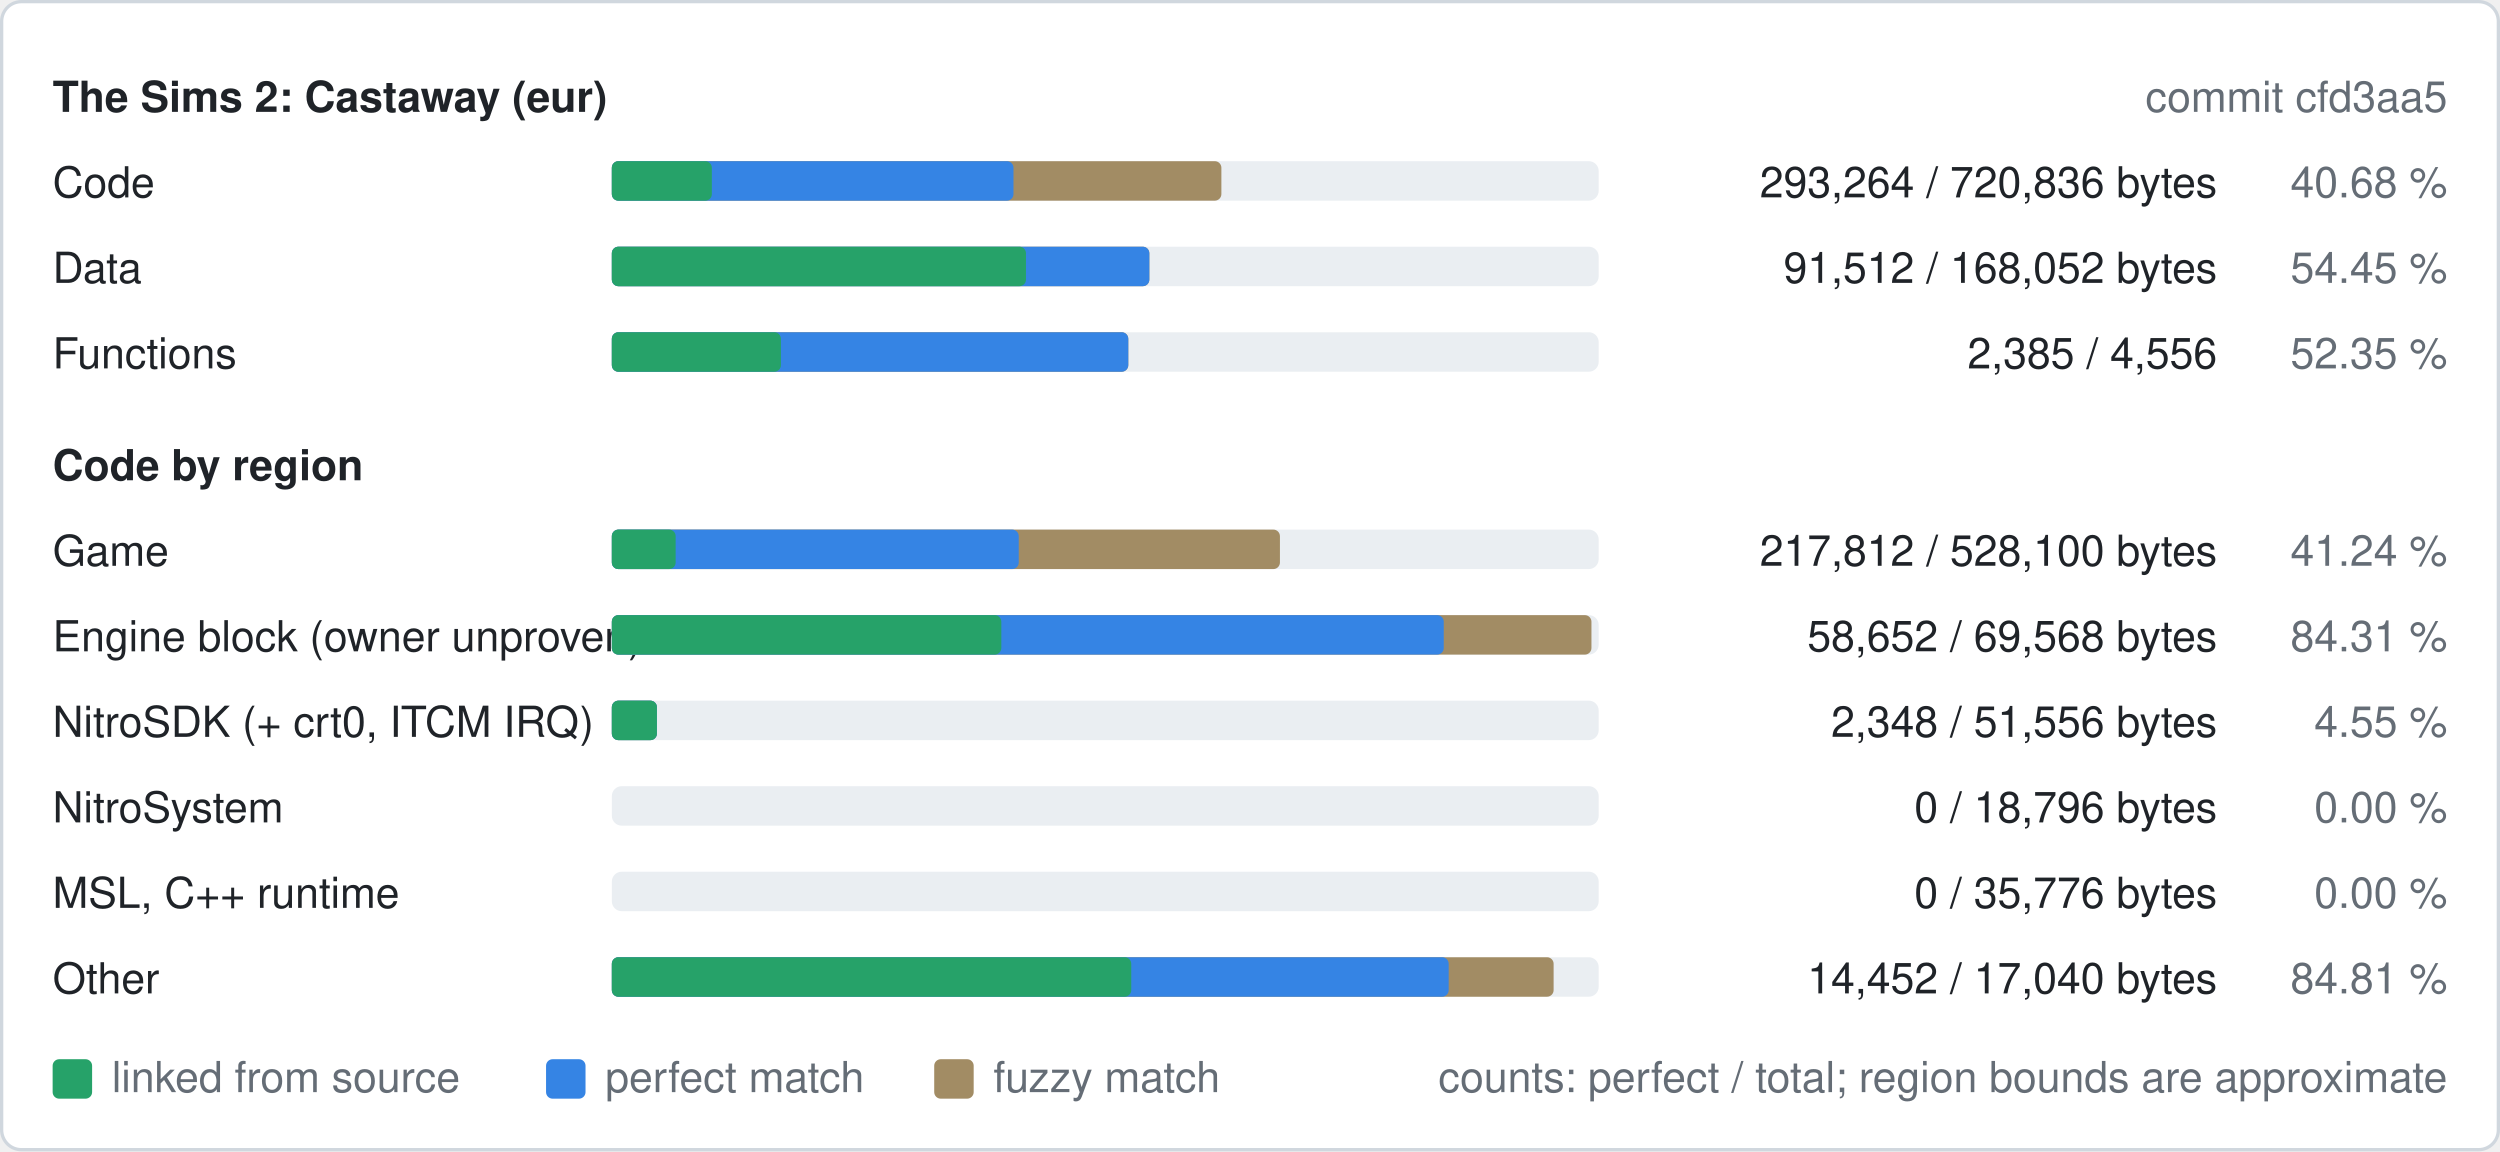
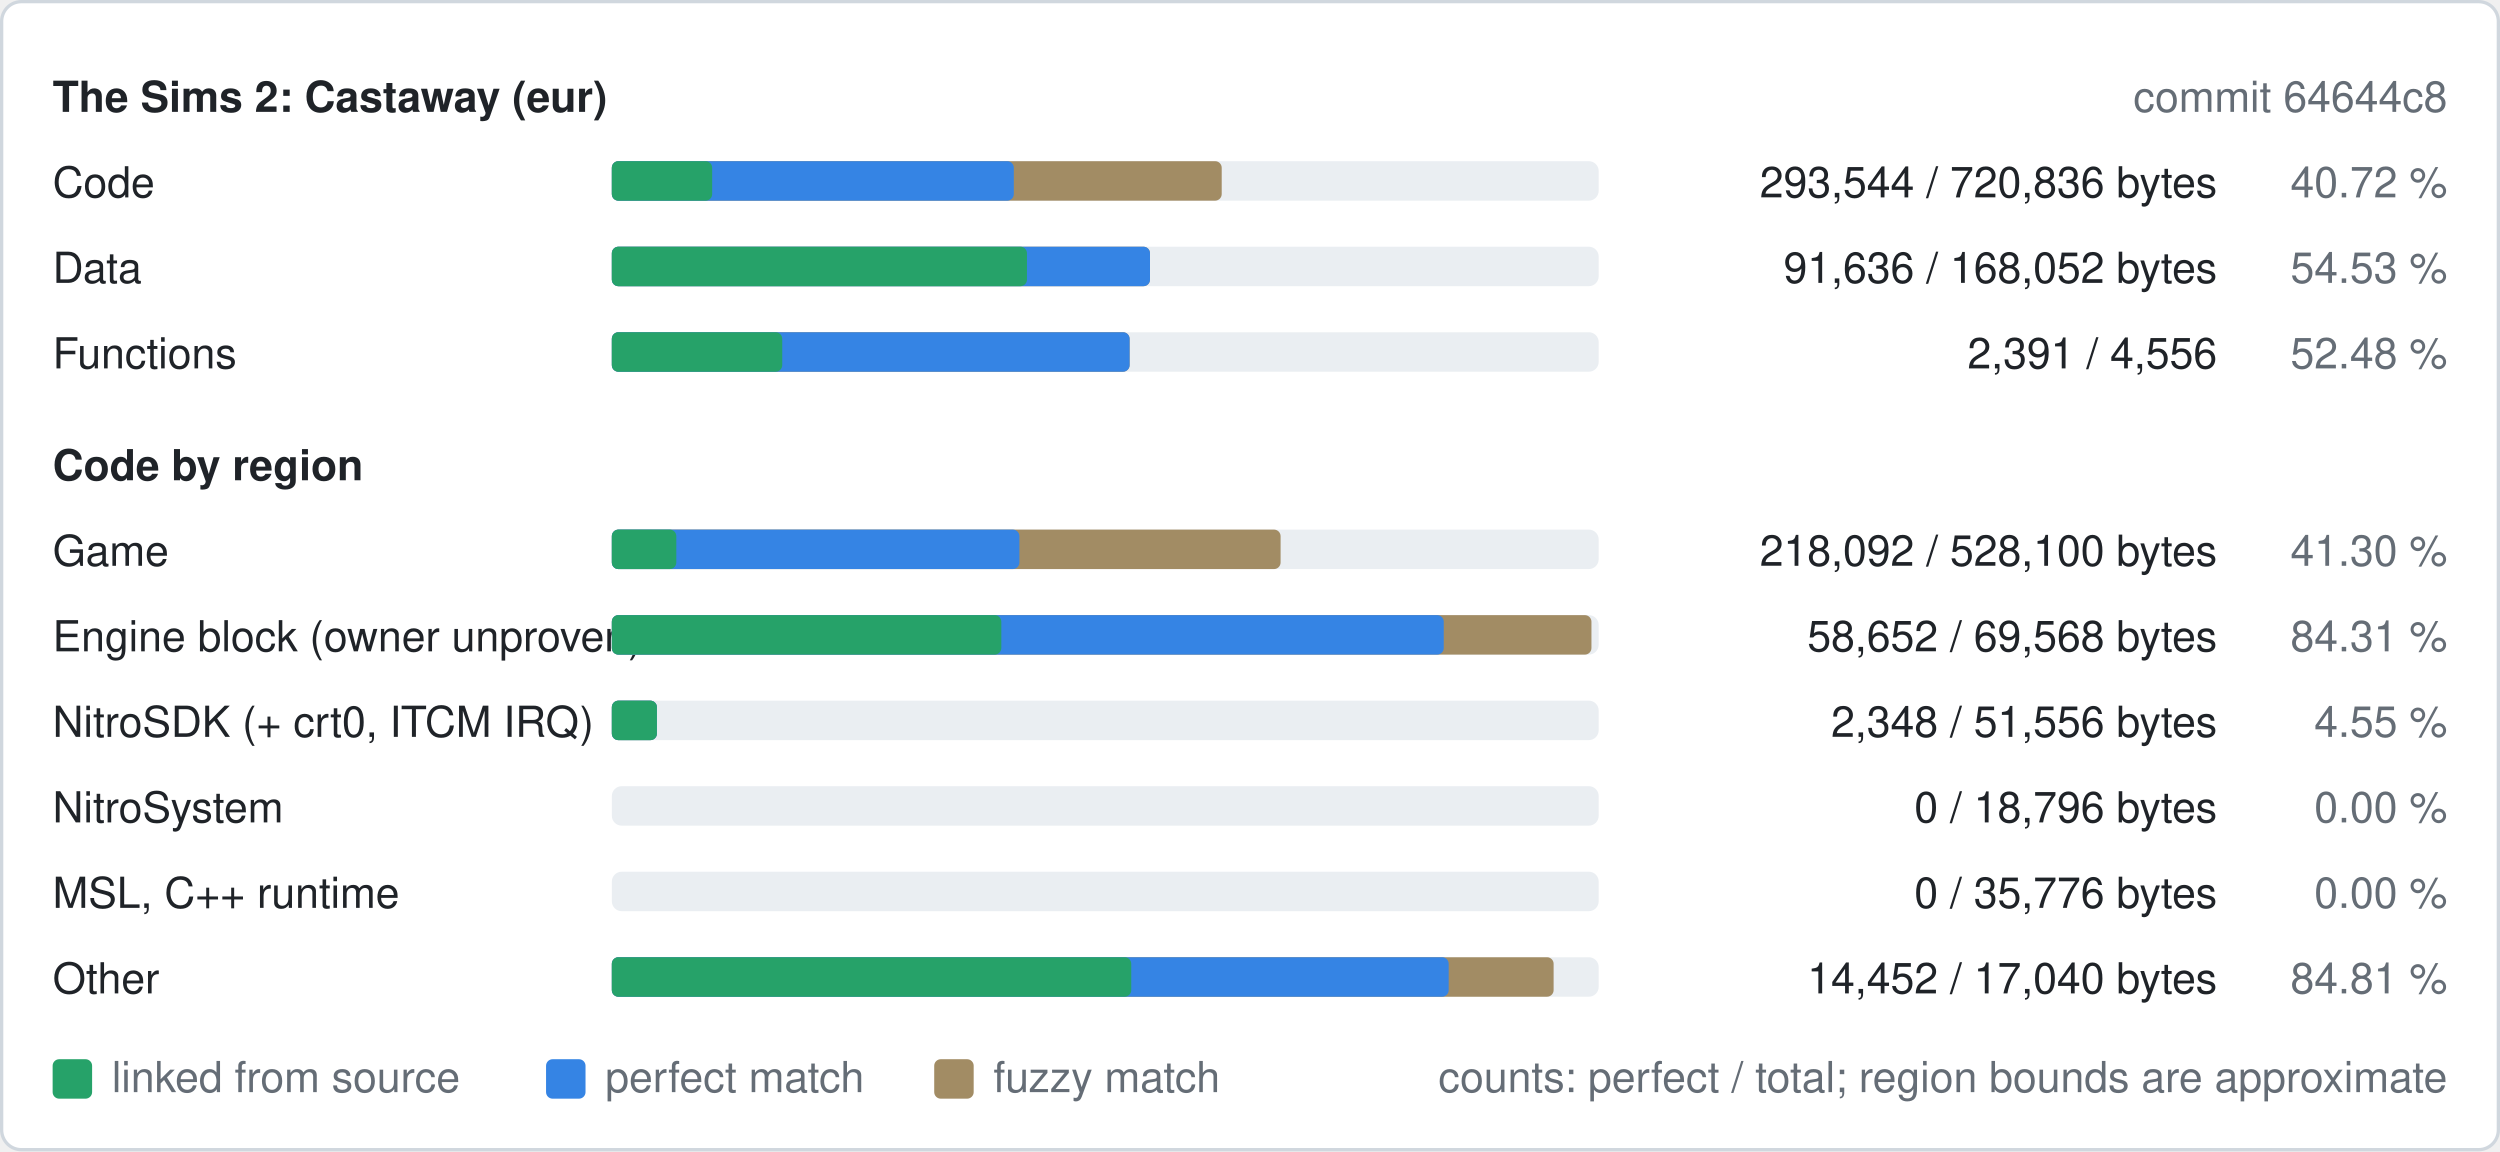
<svg xmlns="http://www.w3.org/2000/svg" width="760" height="350" viewBox="0 0 760 350" role="img" aria-label="Decompilation progress of eur">
  <style>
text{font-family:-apple-system,BlinkMacSystemFont,"Segoe UI",Helvetica,Arial,sans-serif;font-size:13px}
.b{font-weight:600}
.bg{fill:#ffffff;stroke:#d0d7de}.t{fill:#1f2328}.m{fill:#656d76}.track{fill:#eaeef2}.fuzzy{fill:#a28c64}.perfect{fill:#3584e4}.linked{fill:#26a269}
@media (prefers-color-scheme: dark){.bg{fill:#0d1117;stroke:#30363d}.t{fill:#e6edf3}.m{fill:#8d96a0}.track{fill:#21262d}.fuzzy{fill:#a28c64}.perfect{fill:#3584e4}.linked{fill:#2ec27e}}
</style>
  <rect class="bg" x="0.5" y="0.5" width="759" height="349" rx="6" />
  <text class="t b" x="16" y="34">The Sims 2: Castaway (eur)</text>
-   <text class="m" x="744" y="34" text-anchor="end">commit cfd3aa5</text>
+   <text class="m" x="744" y="34" text-anchor="end">commit 64644c8</text>
  <text class="t" x="16" y="60">Code</text>
  <rect class="track" x="186" y="49" width="300" height="12" rx="3" />
-   <rect class="fuzzy" x="186" y="49" width="185.3" height="12" rx="2" />
-   <rect class="perfect" x="186" y="49" width="122.1" height="12" rx="2" />
-   <rect class="linked" x="186" y="49" width="30.4" height="12" rx="2" />
-   <text class="t" x="674" y="60" text-anchor="end">293,264 / 720,836 bytes</text>
-   <text class="m" x="744" y="60" text-anchor="end">40.68 %</text>
+   <rect class="fuzzy" x="186" y="49" width="185.4" height="12" rx="2" />
+   <rect class="perfect" x="186" y="49" width="122.2" height="12" rx="2" />
+   <rect class="linked" x="186" y="49" width="30.5" height="12" rx="2" />
+   <text class="t" x="674" y="60" text-anchor="end">293,544 / 720,836 bytes</text>
+   <text class="m" x="744" y="60" text-anchor="end">40.72 %</text>
  <text class="t" x="16" y="86">Data</text>
  <rect class="track" x="186" y="75" width="300" height="12" rx="3" />
-   <rect class="fuzzy" x="186" y="75" width="163.4" height="12" rx="2" />
-   <rect class="perfect" x="186" y="75" width="163.4" height="12" rx="2" />
-   <rect class="linked" x="186" y="75" width="125.9" height="12" rx="2" />
-   <text class="t" x="674" y="86" text-anchor="end">91,512 / 168,052 bytes</text>
-   <text class="m" x="744" y="86" text-anchor="end">54.45 %</text>
+   <rect class="fuzzy" x="186" y="75" width="163.6" height="12" rx="2" />
+   <rect class="perfect" x="186" y="75" width="163.6" height="12" rx="2" />
+   <rect class="linked" x="186" y="75" width="126.2" height="12" rx="2" />
+   <text class="t" x="674" y="86" text-anchor="end">91,636 / 168,052 bytes</text>
+   <text class="m" x="744" y="86" text-anchor="end">54.53 %</text>
  <text class="t" x="16" y="112">Functions</text>
  <rect class="track" x="186" y="101" width="300" height="12" rx="3" />
-   <rect class="fuzzy" x="186" y="101" width="157.0" height="12" rx="2" />
-   <rect class="perfect" x="186" y="101" width="157.0" height="12" rx="2" />
-   <rect class="linked" x="186" y="101" width="51.4" height="12" rx="2" />
-   <text class="t" x="674" y="112" text-anchor="end">2,385 / 4,556</text>
-   <text class="m" x="744" y="112" text-anchor="end">52.35 %</text>
+   <rect class="fuzzy" x="186" y="101" width="157.4" height="12" rx="2" />
+   <rect class="perfect" x="186" y="101" width="157.4" height="12" rx="2" />
+   <rect class="linked" x="186" y="101" width="51.8" height="12" rx="2" />
+   <text class="t" x="674" y="112" text-anchor="end">2,391 / 4,556</text>
+   <text class="m" x="744" y="112" text-anchor="end">52.48 %</text>
  <text class="t b" x="16" y="146">Code by region</text>
  <text class="t" x="16" y="172">Game</text>
  <rect class="track" x="186" y="161" width="300" height="12" rx="3" />
-   <rect class="fuzzy" x="186" y="161" width="203.1" height="12" rx="2" />
-   <rect class="perfect" x="186" y="161" width="123.7" height="12" rx="2" />
-   <rect class="linked" x="186" y="161" width="19.4" height="12" rx="2" />
-   <text class="t" x="674" y="172" text-anchor="end">217,812 / 528,100 bytes</text>
-   <text class="m" x="744" y="172" text-anchor="end">41.24 %</text>
+   <rect class="fuzzy" x="186" y="161" width="203.3" height="12" rx="2" />
+   <rect class="perfect" x="186" y="161" width="123.9" height="12" rx="2" />
+   <rect class="linked" x="186" y="161" width="19.6" height="12" rx="2" />
+   <text class="t" x="674" y="172" text-anchor="end">218,092 / 528,100 bytes</text>
+   <text class="m" x="744" y="172" text-anchor="end">41.30 %</text>
  <text class="t" x="16" y="198">Engine block (owner unproven)</text>
  <rect class="track" x="186" y="187" width="300" height="12" rx="3" />
  <rect class="fuzzy" x="186" y="187" width="297.8" height="12" rx="2" />
  <rect class="perfect" x="186" y="187" width="252.9" height="12" rx="2" />
  <rect class="linked" x="186" y="187" width="118.4" height="12" rx="2" />
  <text class="t" x="674" y="198" text-anchor="end">58,652 / 69,568 bytes</text>
  <text class="m" x="744" y="198" text-anchor="end">84.31 %</text>
  <text class="t" x="16" y="224">NitroSDK (+ crt0, ITCM IRQ)</text>
  <rect class="track" x="186" y="213" width="300" height="12" rx="3" />
  <rect class="fuzzy" x="186" y="213" width="13.7" height="12" rx="2" />
  <rect class="perfect" x="186" y="213" width="13.7" height="12" rx="2" />
  <rect class="linked" x="186" y="213" width="13.7" height="12" rx="2" />
  <text class="t" x="674" y="224" text-anchor="end">2,348 / 51,556 bytes</text>
  <text class="m" x="744" y="224" text-anchor="end">4.55 %</text>
  <text class="t" x="16" y="250">NitroSystem</text>
  <rect class="track" x="186" y="239" width="300" height="12" rx="3" />
  <text class="t" x="674" y="250" text-anchor="end">0 / 18,796 bytes</text>
  <text class="m" x="744" y="250" text-anchor="end">0.00 %</text>
  <text class="t" x="16" y="276">MSL, C++ runtime</text>
  <rect class="track" x="186" y="265" width="300" height="12" rx="3" />
  <text class="t" x="674" y="276" text-anchor="end">0 / 35,776 bytes</text>
  <text class="m" x="744" y="276" text-anchor="end">0.00 %</text>
  <text class="t" x="16" y="302">Other</text>
  <rect class="track" x="186" y="291" width="300" height="12" rx="3" />
  <rect class="fuzzy" x="186" y="291" width="286.3" height="12" rx="2" />
  <rect class="perfect" x="186" y="291" width="254.4" height="12" rx="2" />
  <rect class="linked" x="186" y="291" width="157.9" height="12" rx="2" />
  <text class="t" x="674" y="302" text-anchor="end">14,452 / 17,040 bytes</text>
  <text class="m" x="744" y="302" text-anchor="end">84.81 %</text>
  <rect class="linked" x="16" y="322" width="12" height="12" rx="2" />
  <text class="m" x="34" y="332">linked from source</text>
  <rect class="perfect" x="166" y="322" width="12" height="12" rx="2" />
  <text class="m" x="184" y="332">perfect match</text>
  <rect class="fuzzy" x="284" y="322" width="12" height="12" rx="2" />
  <text class="m" x="302" y="332">fuzzy match</text>
  <text class="m" x="744" y="332" text-anchor="end">counts: perfect / total; region bounds are approximate</text>
</svg>
